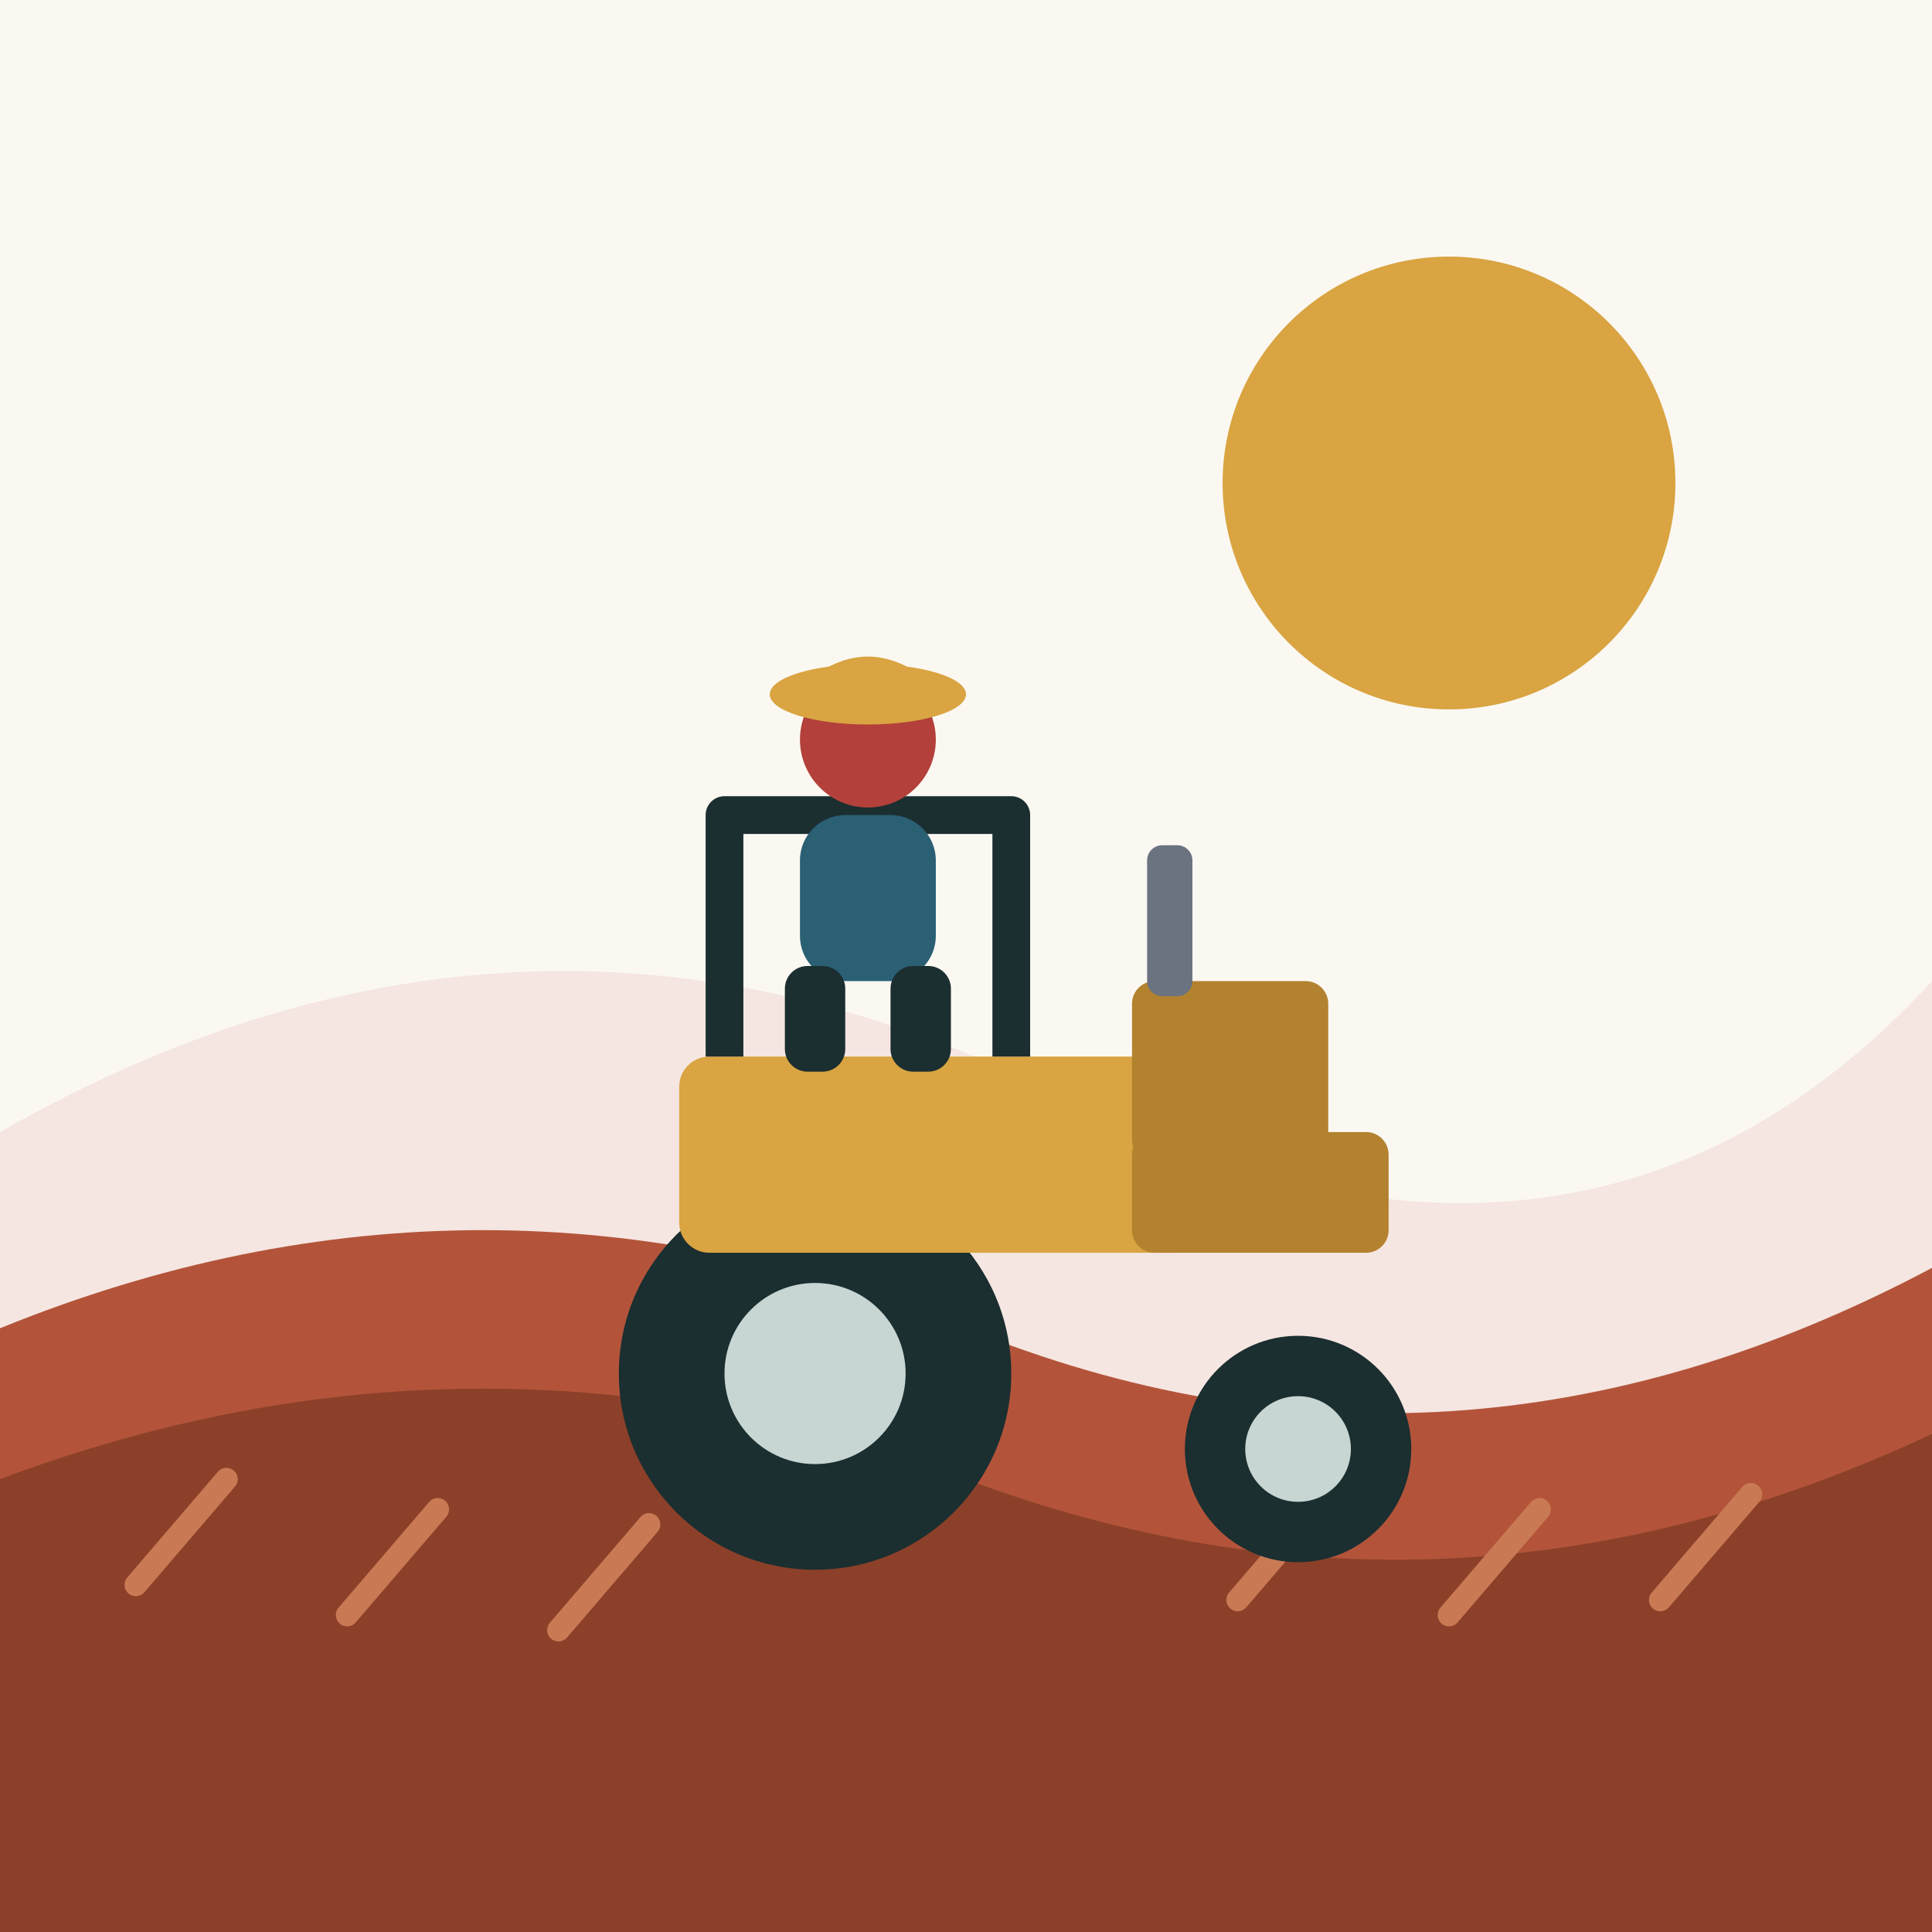
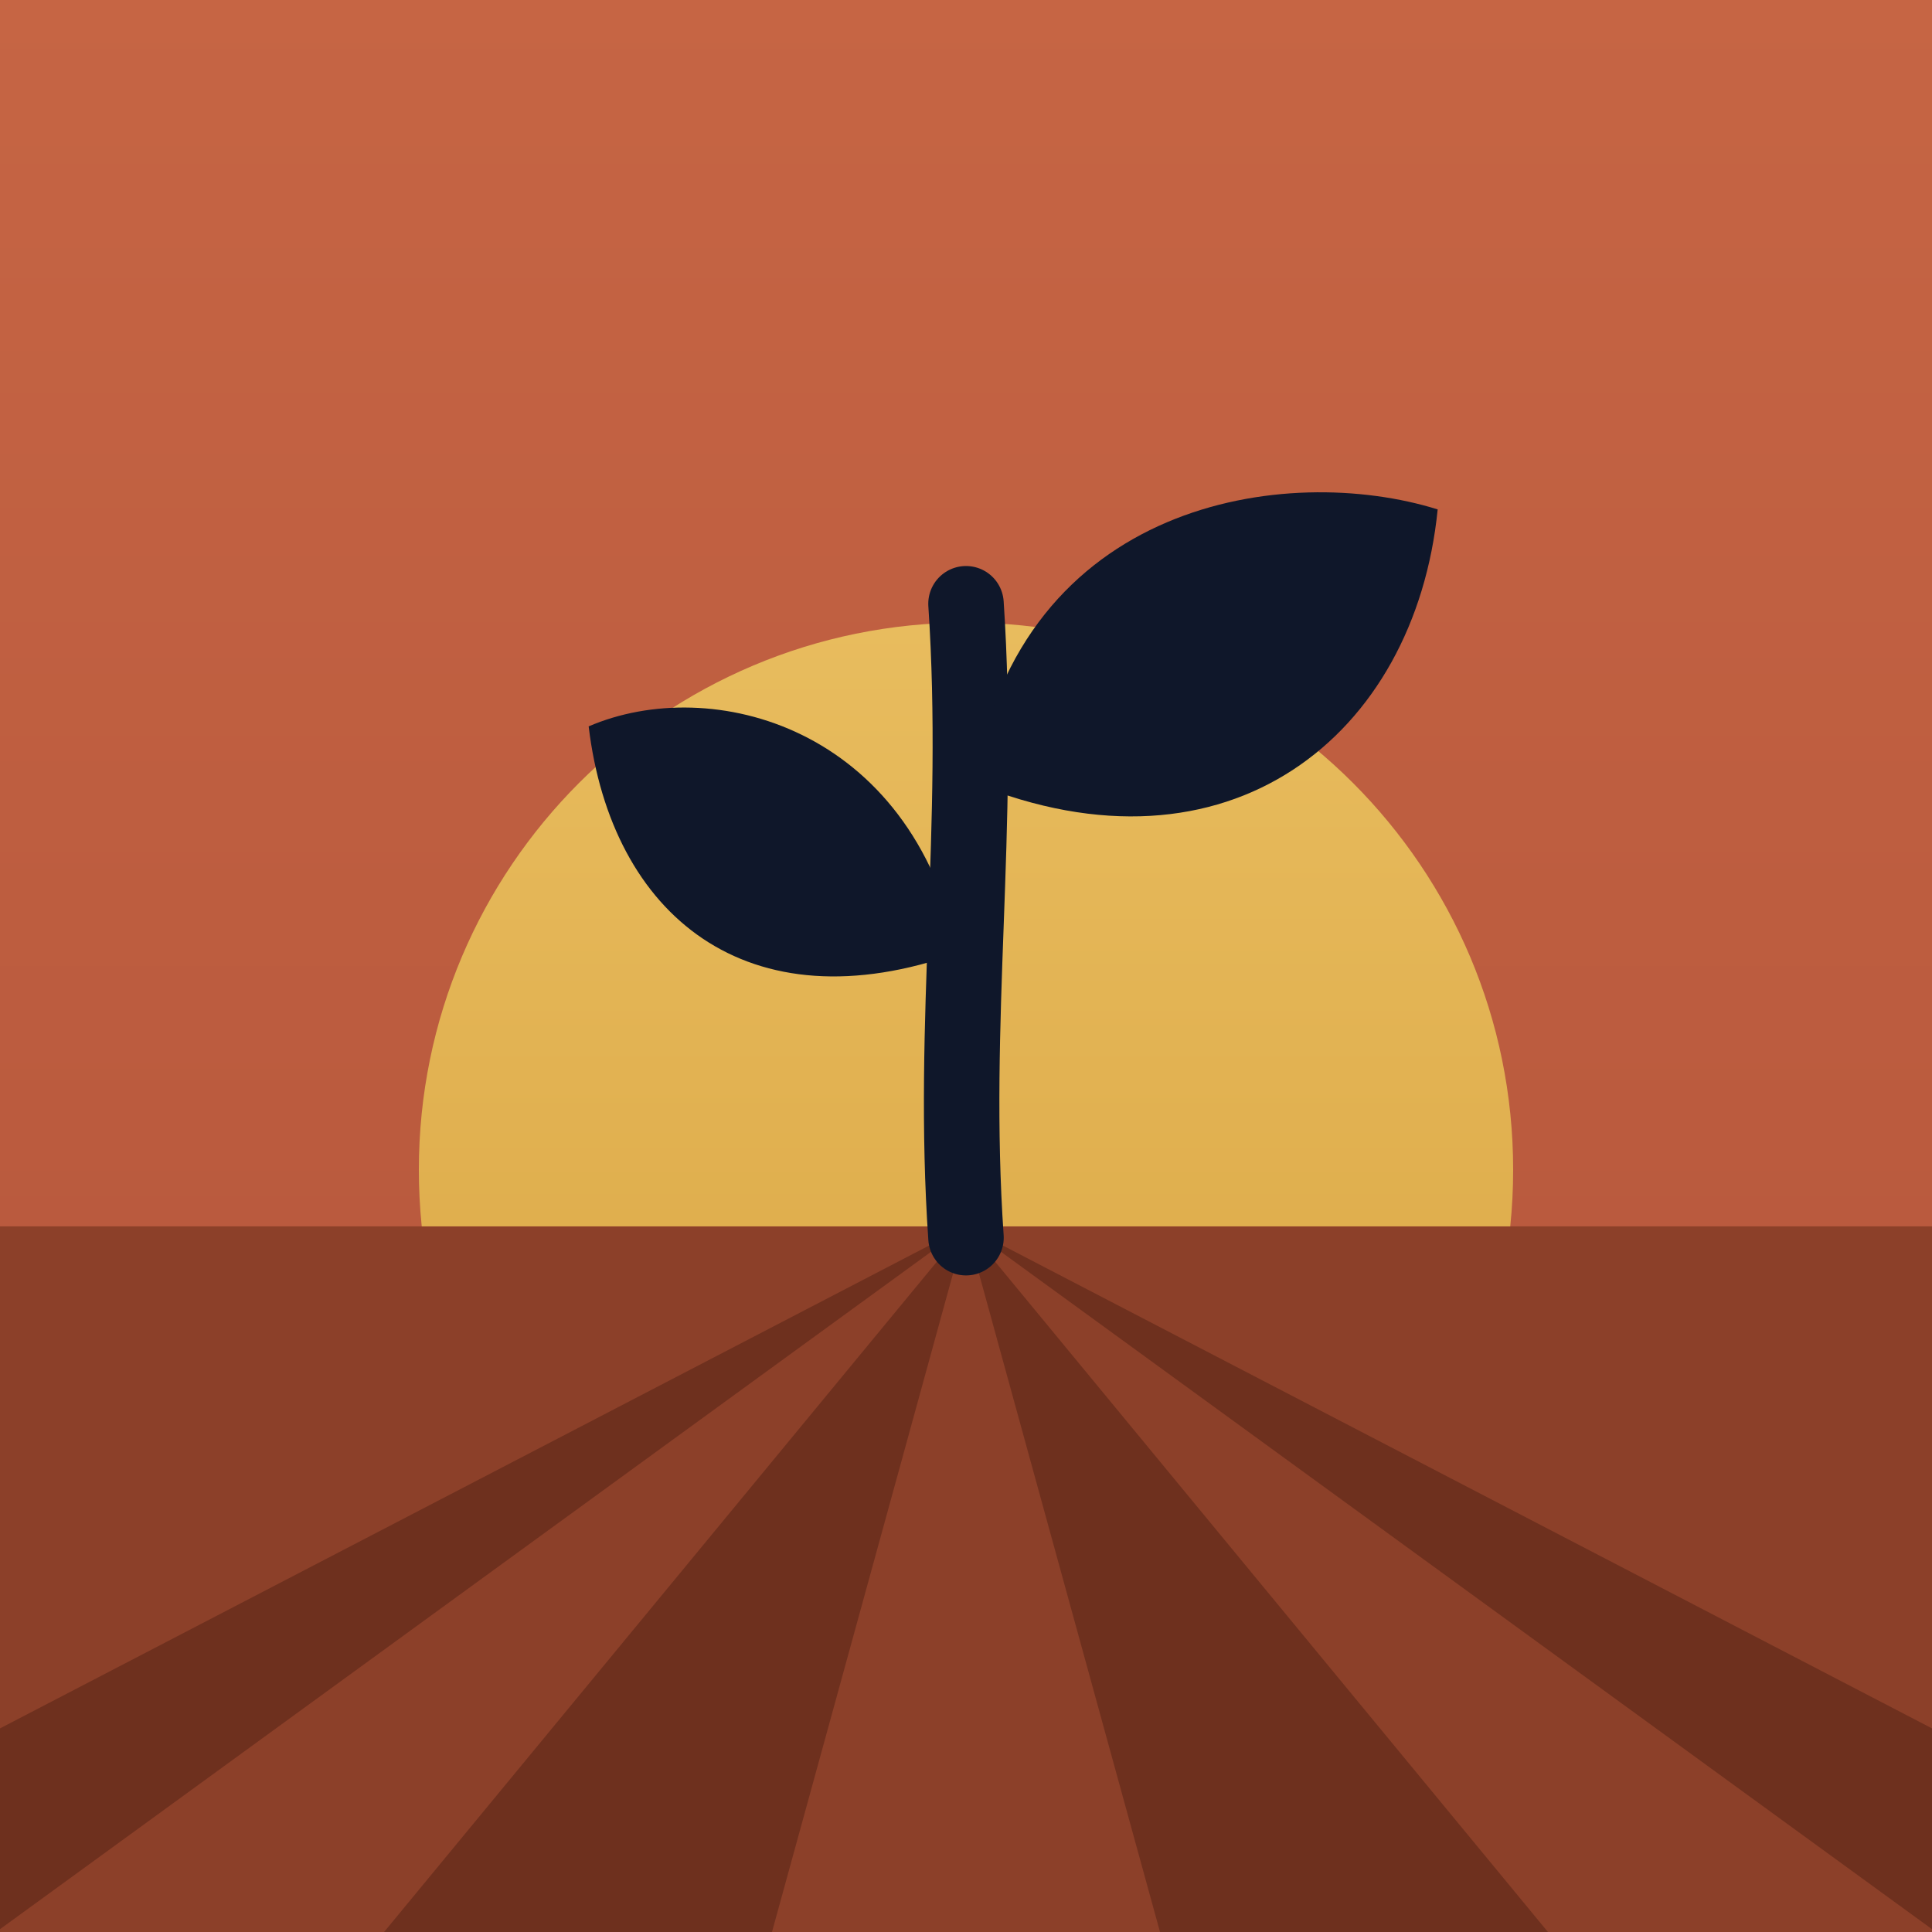
- <svg xmlns="http://www.w3.org/2000/svg" width="256" height="256" viewBox="0 0 256 256">
-   <rect x="0" y="0" width="256" height="256" fill="#FBF8F2" />
-   <circle cx="192" cy="64" r="30" fill="#D9A441" />
-   <path d="M0 150 Q 70 110 140 145 T 256 130 V 256 H 0 Z" fill="#F5E6E1" />
-   <path d="M0 176 Q 64 150 128 176 T 256 168 V 256 H 0 Z" fill="#B3543A" />
-   <path d="M0 196 Q 64 172 128 196 T 256 190 V 256 H 0 Z" fill="#8C4029" />
-   <g stroke="#C97A54" stroke-width="3" stroke-linecap="round">
-     <line x1="18" y1="210" x2="30" y2="196" />
-     <line x1="46" y1="214" x2="58" y2="200" />
-     <line x1="74" y1="216" x2="86" y2="202" />
-     <line x1="164" y1="212" x2="176" y2="198" />
-     <line x1="192" y1="214" x2="204" y2="200" />
-     <line x1="220" y1="212" x2="232" y2="198" />
+ <svg xmlns="http://www.w3.org/2000/svg" width="1024" height="1024" viewBox="0 0 1024 1024">
+   <defs>
+     <linearGradient id="ar-sky" x1="0" y1="0" x2="0" y2="1">
+       <stop offset="0" stop-color="#C66544" />
+       <stop offset="1" stop-color="#B3543A" />
+     </linearGradient>
+     <linearGradient id="ar-sun" x1="0" y1="0" x2="0" y2="1">
+       <stop offset="0" stop-color="#E8BC5E" />
+       <stop offset="1" stop-color="#D9A441" />
+     </linearGradient>
+     <clipPath id="ar-above">
+       <rect x="0" y="0" width="1024" height="650" />
+     </clipPath>
+   </defs>
+   <rect width="1024" height="1024" fill="url(#ar-sky)" />
+   <rect x="-600" y="650" width="2224" height="850" fill="#8C4029" />
+   <path d="M512 650 L-1123.6 1500 L-656.3 1500 Z" fill="#6E301E" />
+   <path d="M512 650 L-189.0 1500 L278.3 1500 Z" fill="#6E301E" />
+   <path d="M512 650 L745.7 1500 L1213.0 1500 Z" fill="#6E301E" />
+   <path d="M512 650 L1680.3 1500 L2147.6 1500 Z" fill="#6E301E" />
+   <g clip-path="url(#ar-above)">
+     <circle cx="512" cy="620" r="290" fill="url(#ar-sun)" />
  </g>
  <g>
-     <circle cx="108" cy="182" r="26" fill="#1B2E30" />
-     <circle cx="108" cy="182" r="12" fill="#C7D6D2" />
-     <circle cx="172" cy="192" r="15" fill="#1B2E30" />
-     <circle cx="172" cy="192" r="7" fill="#C7D6D2" />
-     <rect x="90" y="140" width="70" height="26" rx="4" fill="#D9A441" />
-     <rect x="150" y="150" width="34" height="16" rx="3" fill="#B3822F" />
-     <rect x="150" y="130" width="26" height="24" rx="3" fill="#B3822F" />
-     <rect x="152" y="112" width="6" height="20" rx="2" fill="#6B7280" />
-     <path d="M96 140 L96 108 L134 108 L134 140" fill="none" stroke="#1B2E30" stroke-width="5" stroke-linejoin="round" />
-     <circle cx="115" cy="98" r="9" fill="#B3403A" />
-     <rect x="106" y="108" width="18" height="22" rx="6" fill="#2A5F74" />
-     <rect x="104" y="128" width="8" height="14" rx="3" fill="#1B2E30" />
-     <rect x="118" y="128" width="8" height="14" rx="3" fill="#1B2E30" />
-     <ellipse cx="115" cy="92" rx="13" ry="4" fill="#D9A441" />
-     <path d="M105 92 Q115 82 125 92" fill="#D9A441" />
+     <path d="M512 656 C 504.0 540.0, 520.0 440.0, 512 320.0" fill="none" stroke="#0F172A" stroke-width="40.0" stroke-linecap="round" />
+     <path d="M516 415.0 C 541.0 265.0, 682.0 245.0, 762.0 270.0 C 750.0 390.0, 651.0 470.0, 516 415.0 Z" fill="#0F172A" />
+     <path d="M508 505.0 C 483.0 385.0, 377.0 357.0, 312.0 385.0 C 324.0 485.0, 396.0 545.0, 508 505.0 Z" fill="#0F172A" />
  </g>
</svg>
